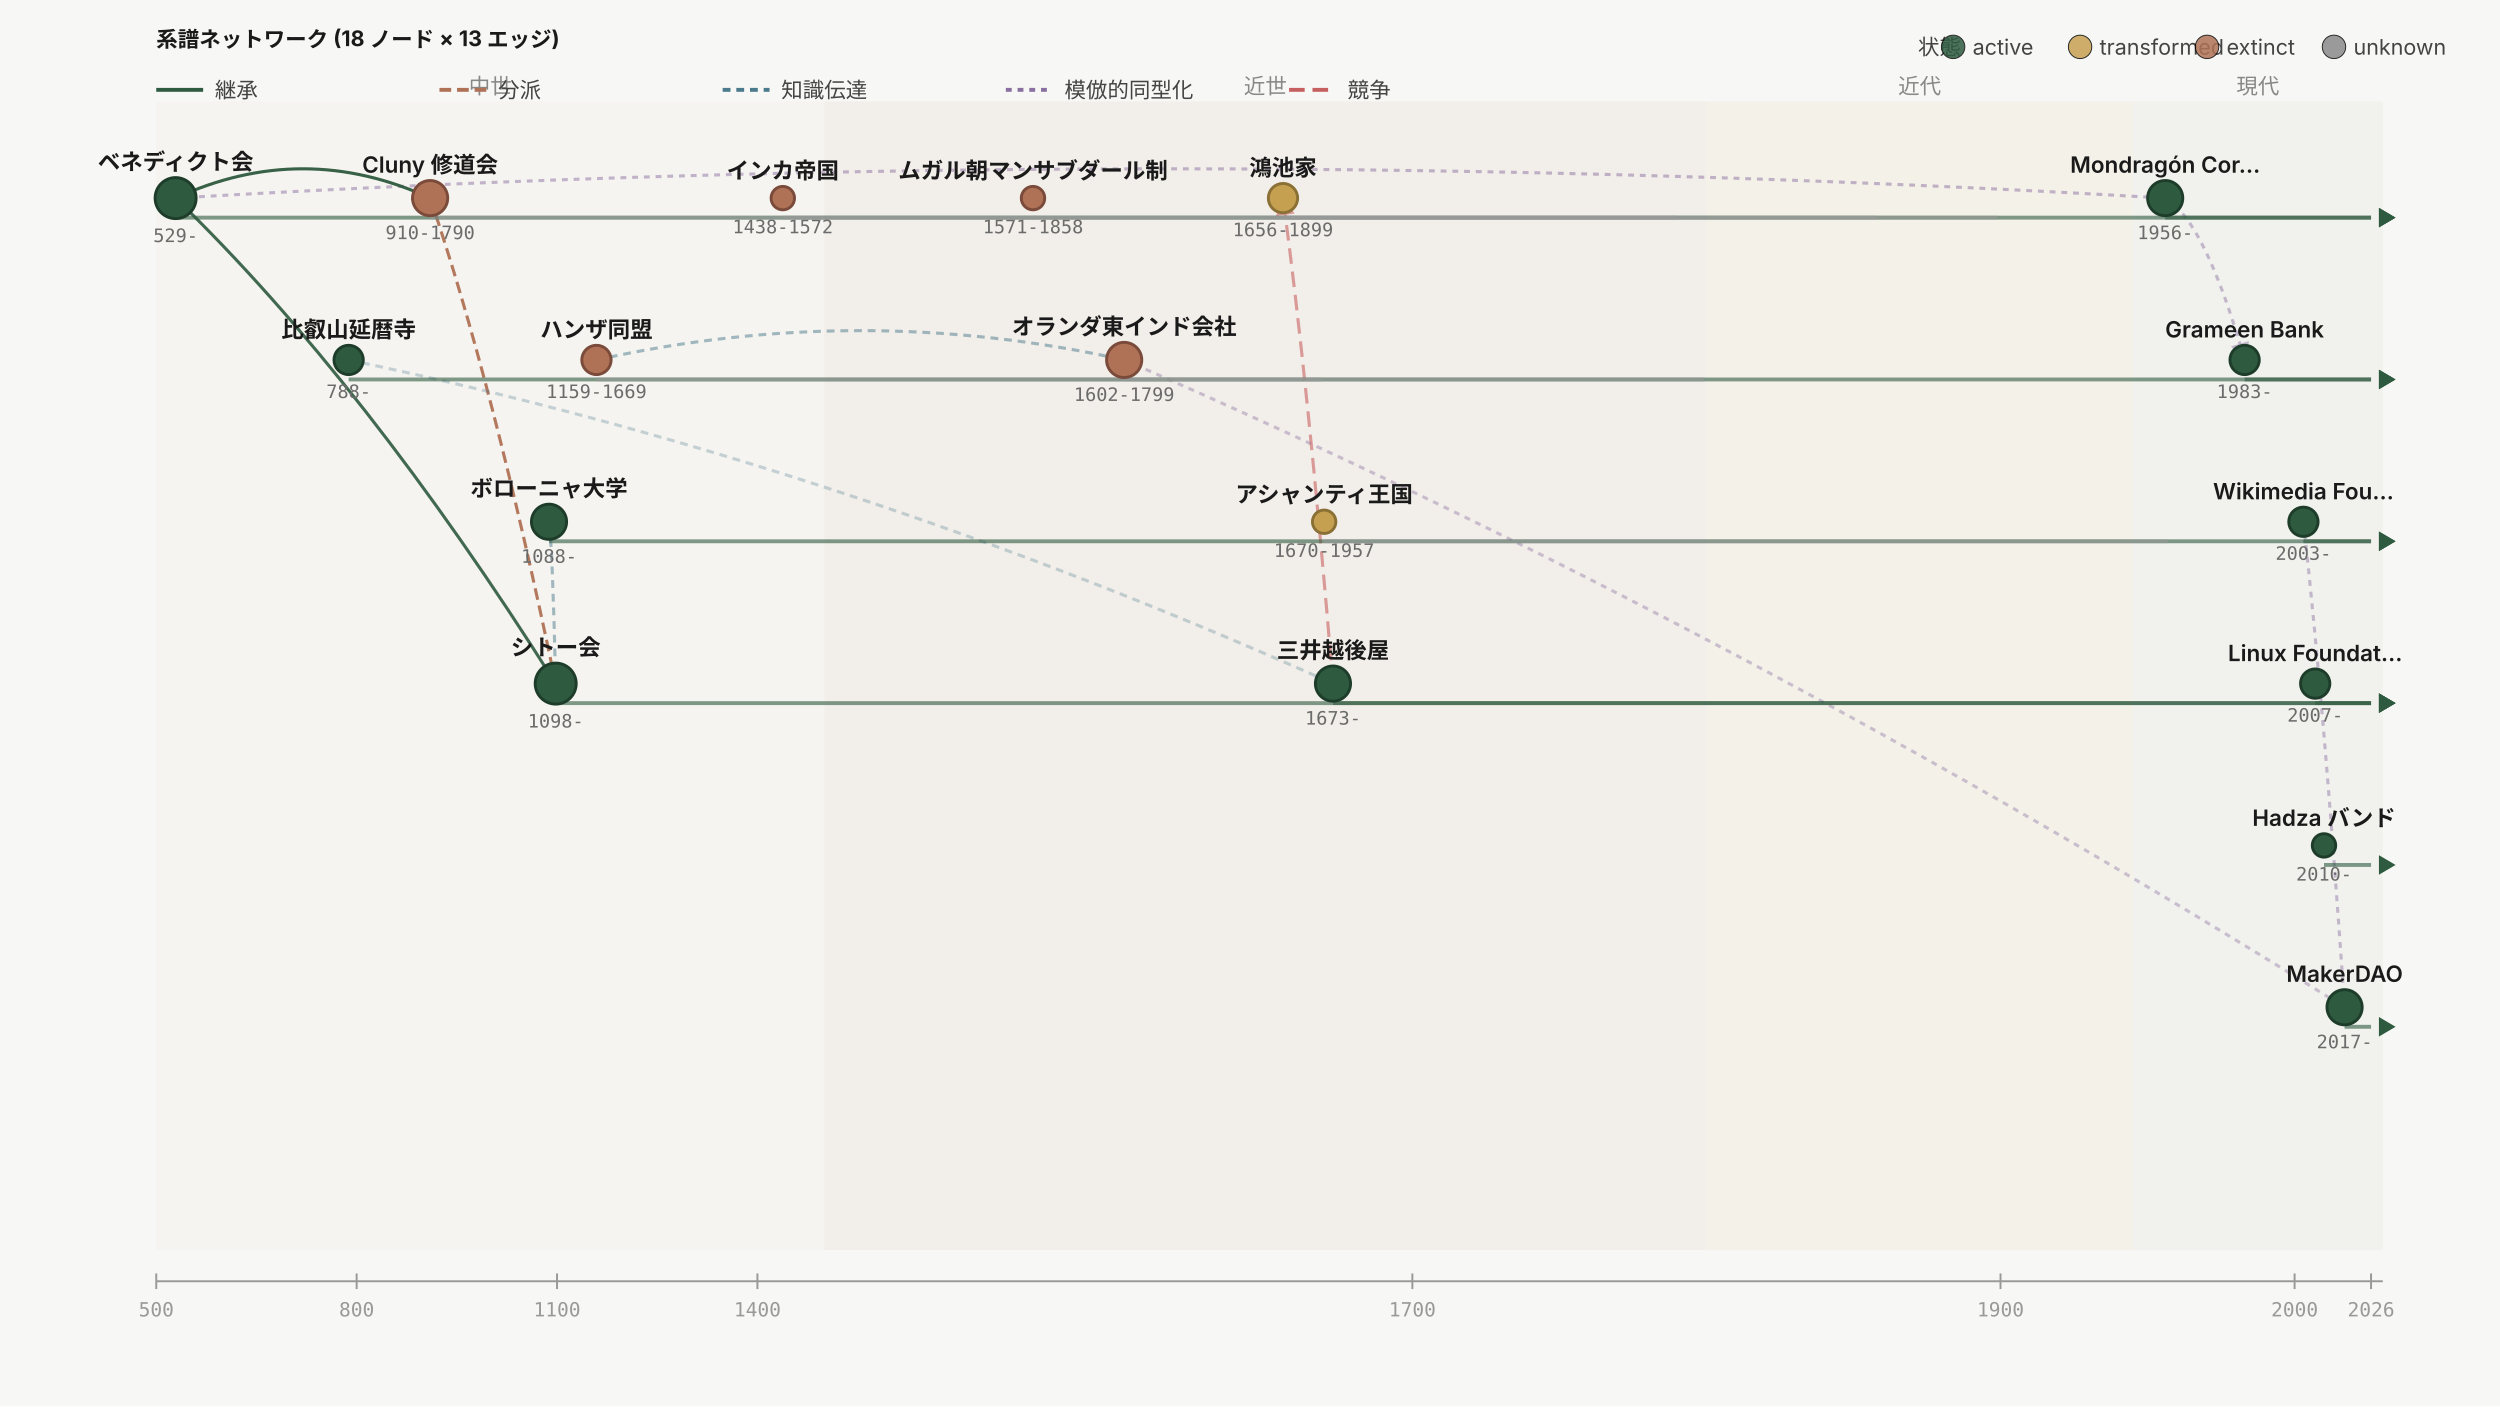
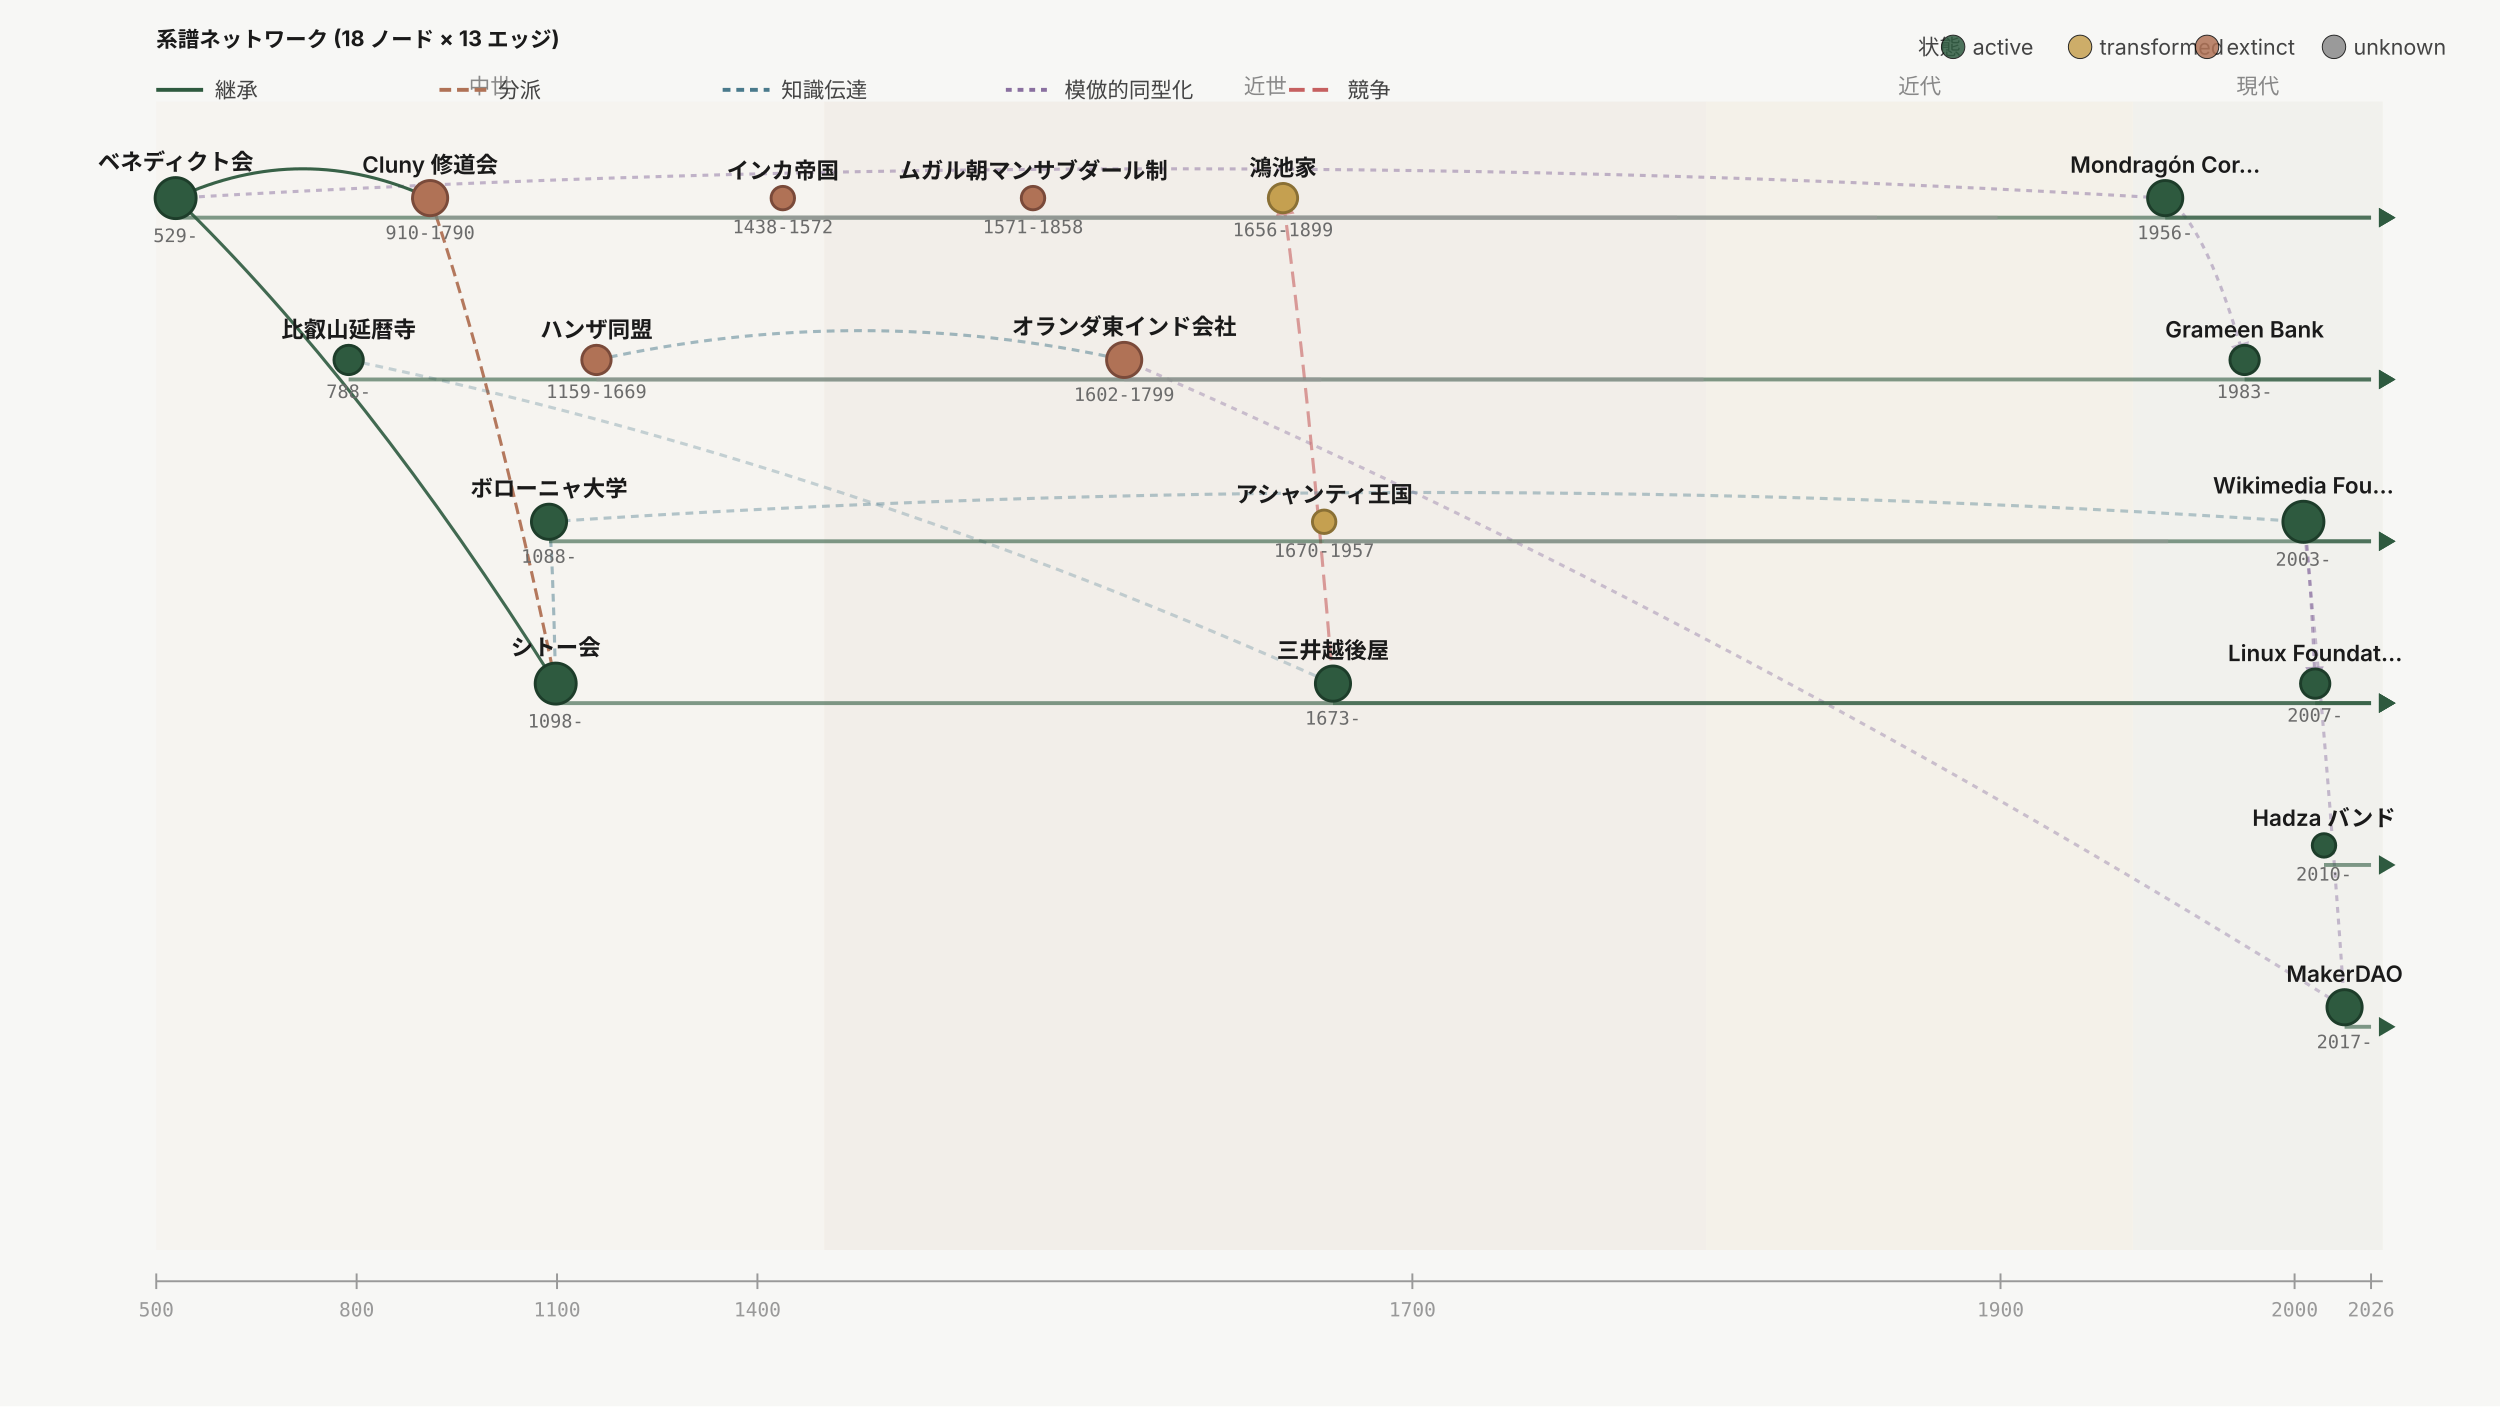
<svg xmlns="http://www.w3.org/2000/svg" viewBox="0 0 1280 720" font-family="-apple-system,system-ui,sans-serif">
  <style>
text { font-size: 11px; }
.node-label { font-size: 11.5px; font-weight: 600; fill: #1a1a1a; }
.node-date { font-size: 9.5px; fill: #6b6b6b; font-family: monospace; }
.year-tick { font-size: 10px; fill: #999; font-family: monospace; }
.edge-label { font-size: 9px; fill: #555; }
@media (prefers-color-scheme: dark) {
  .bg { fill: #121212; }
  .node-label { fill: #e0e0e0; }
  .node-date { fill: #aaa; }
  .year-tick { fill: #777; }
  .edge-label { fill: #999; }
}
</style>
  <rect class="bg" width="1280" height="720" fill="#f7f7f5" />
  <rect class="bg" width="1280" height="720" fill="url(#bg-pattern)" opacity="0.05" />
  <line x1="80" y1="656" x2="1220" y2="656" stroke="#999" stroke-width="1" />
  <line x1="80.0" y1="652" x2="80.0" y2="660" stroke="#999" stroke-width="1" />
  <text class="year-tick" x="80.0" y="674" text-anchor="middle">500</text>
  <line x1="182.6" y1="652" x2="182.6" y2="660" stroke="#999" stroke-width="1" />
  <text class="year-tick" x="182.6" y="674" text-anchor="middle">800</text>
  <line x1="285.2" y1="652" x2="285.2" y2="660" stroke="#999" stroke-width="1" />
  <text class="year-tick" x="285.2" y="674" text-anchor="middle">1100</text>
  <line x1="387.8" y1="652" x2="387.8" y2="660" stroke="#999" stroke-width="1" />
  <text class="year-tick" x="387.8" y="674" text-anchor="middle">1400</text>
  <line x1="723.132" y1="652" x2="723.132" y2="660" stroke="#999" stroke-width="1" />
  <text class="year-tick" x="723.132" y="674" text-anchor="middle">1700</text>
  <line x1="1024.264" y1="652" x2="1024.264" y2="660" stroke="#999" stroke-width="1" />
  <text class="year-tick" x="1024.264" y="674" text-anchor="middle">1900</text>
  <line x1="1174.83" y1="652" x2="1174.83" y2="660" stroke="#999" stroke-width="1" />
  <text class="year-tick" x="1174.83" y="674" text-anchor="middle">2000</text>
  <line x1="1213.977" y1="652" x2="1213.977" y2="660" stroke="#999" stroke-width="1" />
  <text class="year-tick" x="1213.977" y="674" text-anchor="middle">2026</text>
  <rect x="80.0" y="52" width="342.0" height="588" fill="#f5efe8" opacity="0.4" />
  <text x="251.0" y="48" text-anchor="middle" font-size="11" fill="#888">中世</text>
  <rect x="422.0" y="52" width="451.698" height="588" fill="#ebe1d6" opacity="0.4" />
  <text x="647.849" y="48" text-anchor="middle" font-size="11" fill="#888">近世</text>
  <rect x="873.698" y="52" width="218.321" height="588" fill="#f0e8d8" opacity="0.4" />
  <text x="982.858" y="48" text-anchor="middle" font-size="11" fill="#888">近代</text>
  <rect x="1092.019" y="52" width="127.981" height="588" fill="#e8e8e0" opacity="0.4" />
  <text x="1156.009" y="48" text-anchor="middle" font-size="11" fill="#888">現代</text>
  <path d="M 305.378 184.286 Q 440.478 154.286 575.577 184.286" stroke="#4a7a8c" stroke-width="1.6" fill="none" opacity="0.50" stroke-dasharray="4 3" marker-end="url(#arrow-knowledge_transfer)" />
  <path d="M 575.577 184.286 Q 888.002 320.0 1200.426 515.714" stroke="#8a70a0" stroke-width="1.6" fill="none" opacity="0.40" stroke-dasharray="3 3" marker-end="url(#arrow-mimetic_isomorphism)" />
  <path d="M 89.918 101.429 Q 599.25 71.429 1108.581 101.429" stroke="#8a70a0" stroke-width="1.6" fill="none" opacity="0.50" stroke-dasharray="3 3" marker-end="url(#arrow-mimetic_isomorphism)" />
  <path d="M 682.479 350.0 Q 669.681 195.714 656.883 101.429" stroke="#c66060" stroke-width="1.6" fill="none" opacity="0.60" stroke-dasharray="8 4" marker-end="url(#arrow-competition)" />
  <path d="M 1179.347 267.143 Q 1189.887 361.429 1200.426 515.714" stroke="#8a70a0" stroke-width="1.6" fill="none" opacity="0.45" stroke-dasharray="3 3" marker-end="url(#arrow-mimetic_isomorphism)" />
  <path d="M 89.918 101.429 Q 155.069 71.429 220.22 101.429" stroke="#2e5a3f" stroke-width="1.6" fill="none" opacity="0.95" stroke-dasharray="" marker-end="url(#arrow-succession)" />
  <path d="M 220.22 101.429 Q 252.368 195.714 284.516 350.0" stroke="#b07256" stroke-width="1.6" fill="none" opacity="0.95" stroke-dasharray="6 3" marker-end="url(#arrow-schism)" />
  <path d="M 89.918 101.429 Q 187.217 195.714 284.516 350.0" stroke="#2e5a3f" stroke-width="1.6" fill="none" opacity="0.90" stroke-dasharray="" marker-end="url(#arrow-succession)" />
  <path d="M 284.516 350.0 Q 282.806 278.571 281.096 267.143" stroke="#4a7a8c" stroke-width="1.6" fill="none" opacity="0.50" stroke-dasharray="4 3" marker-end="url(#arrow-knowledge_transfer)" />
+   <path d="M 1179.347 267.143 Q 1182.358 278.571 1185.37 350.0" stroke="#8a70a0" stroke-width="1.6" fill="none" opacity="0.60" stroke-dasharray="3 3" marker-end="url(#arrow-mimetic_isomorphism)" />
  <path d="M 1108.581 101.429 Q 1128.908 112.857 1149.234 184.286" stroke="#8a70a0" stroke-width="1.6" fill="none" opacity="0.45" stroke-dasharray="3 3" marker-end="url(#arrow-mimetic_isomorphism)" />
  <path d="M 178.496 184.286 Q 430.488 237.143 682.479 350.0" stroke="#4a7a8c" stroke-width="1.6" fill="none" opacity="0.30" stroke-dasharray="4 3" marker-end="url(#arrow-knowledge_transfer)" />
+   <path d="M 281.096 267.143 Q 730.222 237.143 1179.347 267.143" stroke="#4a7a8c" stroke-width="1.6" fill="none" opacity="0.40" stroke-dasharray="4 3" marker-end="url(#arrow-knowledge_transfer)" />
  <defs>
    <marker id="arrow-succession" viewBox="0 0 10 10" refX="9" refY="5" markerWidth="6" markerHeight="6" orient="auto">
      <path d="M 0 0 L 10 5 L 0 10 z" fill="#2e5a3f" />
    </marker>
    <marker id="arrow-schism" viewBox="0 0 10 10" refX="9" refY="5" markerWidth="6" markerHeight="6" orient="auto">
      <path d="M 0 0 L 10 5 L 0 10 z" fill="#b07256" />
    </marker>
    <marker id="arrow-knowledge_transfer" viewBox="0 0 10 10" refX="9" refY="5" markerWidth="6" markerHeight="6" orient="auto">
      <path d="M 0 0 L 10 5 L 0 10 z" fill="#4a7a8c" />
    </marker>
    <marker id="arrow-mimetic_isomorphism" viewBox="0 0 10 10" refX="9" refY="5" markerWidth="6" markerHeight="6" orient="auto">
      <path d="M 0 0 L 10 5 L 0 10 z" fill="#8a70a0" />
    </marker>
    <marker id="arrow-competition" viewBox="0 0 10 10" refX="9" refY="5" markerWidth="6" markerHeight="6" orient="auto">
      <path d="M 0 0 L 10 5 L 0 10 z" fill="#c66060" />
    </marker>
    <marker id="arrow-merger" viewBox="0 0 10 10" refX="9" refY="5" markerWidth="6" markerHeight="6" orient="auto">
      <path d="M 0 0 L 10 5 L 0 10 z" fill="#5a8a4a" />
    </marker>
  </defs>
  <line x1="89.918" y1="111.429" x2="1213.977" y2="111.429" stroke="#2e5a3f" stroke-width="2" opacity="0.6" />
  <text x="1216.977" y="115.429" font-size="10" fill="#2e5a3f">▶</text>
  <circle cx="89.918" cy="101.429" r="10.5" fill="#2e5a3f" stroke="#1d3d2a" stroke-width="1.5" />
  <text class="node-label" x="89.918" y="86.929" text-anchor="middle">ベネディクト会</text>
  <text class="node-date" x="89.918" y="123.929" text-anchor="middle">529-</text>
  <line x1="178.496" y1="194.286" x2="1213.977" y2="194.286" stroke="#2e5a3f" stroke-width="2" opacity="0.6" />
  <text x="1216.977" y="198.286" font-size="10" fill="#2e5a3f">▶</text>
  <circle cx="178.496" cy="184.286" r="7.5" fill="#2e5a3f" stroke="#1d3d2a" stroke-width="1.5" />
  <text class="node-label" x="178.496" y="172.786" text-anchor="middle">比叡山延暦寺</text>
  <text class="node-date" x="178.496" y="203.786" text-anchor="middle">788-</text>
  <line x1="220.22" y1="111.429" x2="858.642" y2="111.429" stroke="#999" stroke-width="2" opacity="0.5" />
  <circle cx="220.22" cy="101.429" r="9.0" fill="#b07256" stroke="#7a4a3a" stroke-width="1.5" />
  <text class="node-label" x="220.22" y="88.429" text-anchor="middle">Cluny 修道会</text>
  <text class="node-date" x="220.22" y="122.429" text-anchor="middle">910-1790</text>
  <line x1="281.096" y1="277.143" x2="1213.977" y2="277.143" stroke="#2e5a3f" stroke-width="2" opacity="0.6" />
  <text x="1216.977" y="281.143" font-size="10" fill="#2e5a3f">▶</text>
  <circle cx="281.096" cy="267.143" r="9.0" fill="#2e5a3f" stroke="#1d3d2a" stroke-width="1.5" />
  <text class="node-label" x="281.096" y="254.143" text-anchor="middle">ボローニャ大学</text>
  <text class="node-date" x="281.096" y="288.143" text-anchor="middle">1088-</text>
  <line x1="284.516" y1="360.0" x2="1213.977" y2="360.0" stroke="#2e5a3f" stroke-width="2" opacity="0.6" />
  <text x="1216.977" y="364.0" font-size="10" fill="#2e5a3f">▶</text>
  <circle cx="284.516" cy="350.0" r="10.5" fill="#2e5a3f" stroke="#1d3d2a" stroke-width="1.5" />
  <text class="node-label" x="284.516" y="335.5" text-anchor="middle">シトー会</text>
  <text class="node-date" x="284.516" y="372.5" text-anchor="middle">1098-</text>
  <line x1="305.378" y1="194.286" x2="676.457" y2="194.286" stroke="#999" stroke-width="2" opacity="0.5" />
  <circle cx="305.378" cy="184.286" r="7.5" fill="#b07256" stroke="#7a4a3a" stroke-width="1.5" />
  <text class="node-label" x="305.378" y="172.786" text-anchor="middle">ハンザ同盟</text>
  <text class="node-date" x="305.378" y="203.786" text-anchor="middle">1159-1669</text>
  <line x1="400.796" y1="111.429" x2="530.408" y2="111.429" stroke="#999" stroke-width="2" opacity="0.5" />
  <circle cx="400.796" cy="101.429" r="6.0" fill="#b07256" stroke="#7a4a3a" stroke-width="1.5" />
  <text class="node-label" x="400.796" y="91.429" text-anchor="middle">インカ帝国</text>
  <text class="node-date" x="400.796" y="119.429" text-anchor="middle">1438-1572</text>
  <line x1="528.902" y1="111.429" x2="961.026" y2="111.429" stroke="#999" stroke-width="2" opacity="0.5" />
  <circle cx="528.902" cy="101.429" r="6.0" fill="#b07256" stroke="#7a4a3a" stroke-width="1.5" />
  <text class="node-label" x="528.902" y="91.429" text-anchor="middle">ムガル朝マンサブダール制</text>
  <text class="node-date" x="528.902" y="119.429" text-anchor="middle">1571-1858</text>
  <line x1="575.577" y1="194.286" x2="872.192" y2="194.286" stroke="#999" stroke-width="2" opacity="0.5" />
  <circle cx="575.577" cy="184.286" r="9.0" fill="#b07256" stroke="#7a4a3a" stroke-width="1.5" />
  <text class="node-label" x="575.577" y="171.286" text-anchor="middle">オランダ東インド会社</text>
  <text class="node-date" x="575.577" y="205.286" text-anchor="middle">1602-1799</text>
  <line x1="656.883" y1="111.429" x2="1022.758" y2="111.429" stroke="#999" stroke-width="2" opacity="0.5" />
  <circle cx="656.883" cy="101.429" r="7.5" fill="#c5a050" stroke="#8a7035" stroke-width="1.5" />
  <text class="node-label" x="656.883" y="89.929" text-anchor="middle">鴻池家</text>
  <text class="node-date" x="656.883" y="120.929" text-anchor="middle">1656-1899</text>
  <line x1="677.962" y1="277.143" x2="1110.087" y2="277.143" stroke="#999" stroke-width="2" opacity="0.5" />
  <circle cx="677.962" cy="267.143" r="6.0" fill="#c5a050" stroke="#8a7035" stroke-width="1.5" />
  <text class="node-label" x="677.962" y="257.143" text-anchor="middle">アシャンティ王国</text>
  <text class="node-date" x="677.962" y="285.143" text-anchor="middle">1670-1957</text>
  <line x1="682.479" y1="360.0" x2="1213.977" y2="360.0" stroke="#2e5a3f" stroke-width="2" opacity="0.6" />
  <text x="1216.977" y="364.0" font-size="10" fill="#2e5a3f">▶</text>
  <circle cx="682.479" cy="350.0" r="9.0" fill="#2e5a3f" stroke="#1d3d2a" stroke-width="1.5" />
  <text class="node-label" x="682.479" y="337.0" text-anchor="middle">三井越後屋</text>
  <text class="node-date" x="682.479" y="371.0" text-anchor="middle">1673-</text>
  <line x1="1108.581" y1="111.429" x2="1213.977" y2="111.429" stroke="#2e5a3f" stroke-width="2" opacity="0.6" />
  <text x="1216.977" y="115.429" font-size="10" fill="#2e5a3f">▶</text>
  <circle cx="1108.581" cy="101.429" r="9.0" fill="#2e5a3f" stroke="#1d3d2a" stroke-width="1.5" />
  <text class="node-label" x="1108.581" y="88.429" text-anchor="middle">Mondragón Cor…</text>
  <text class="node-date" x="1108.581" y="122.429" text-anchor="middle">1956-</text>
  <line x1="1149.234" y1="194.286" x2="1213.977" y2="194.286" stroke="#2e5a3f" stroke-width="2" opacity="0.6" />
  <text x="1216.977" y="198.286" font-size="10" fill="#2e5a3f">▶</text>
  <circle cx="1149.234" cy="184.286" r="7.5" fill="#2e5a3f" stroke="#1d3d2a" stroke-width="1.5" />
  <text class="node-label" x="1149.234" y="172.786" text-anchor="middle">Grameen Bank</text>
  <text class="node-date" x="1149.234" y="203.786" text-anchor="middle">1983-</text>
  <line x1="1179.347" y1="277.143" x2="1213.977" y2="277.143" stroke="#2e5a3f" stroke-width="2" opacity="0.6" />
  <text x="1216.977" y="281.143" font-size="10" fill="#2e5a3f">▶</text>
-   <circle cx="1179.347" cy="267.143" r="7.5" fill="#2e5a3f" stroke="#1d3d2a" stroke-width="1.5" />
-   <text class="node-label" x="1179.347" y="255.643" text-anchor="middle">Wikimedia Fou…</text>
-   <text class="node-date" x="1179.347" y="286.643" text-anchor="middle">2003-</text>
+   <circle cx="1179.347" cy="267.143" r="10.5" fill="#2e5a3f" stroke="#1d3d2a" stroke-width="1.5" />
+   <text class="node-label" x="1179.347" y="252.643" text-anchor="middle">Wikimedia Fou…</text>
+   <text class="node-date" x="1179.347" y="289.643" text-anchor="middle">2003-</text>
  <line x1="1185.37" y1="360.0" x2="1213.977" y2="360.0" stroke="#2e5a3f" stroke-width="2" opacity="0.6" />
  <text x="1216.977" y="364.0" font-size="10" fill="#2e5a3f">▶</text>
  <circle cx="1185.37" cy="350.0" r="7.5" fill="#2e5a3f" stroke="#1d3d2a" stroke-width="1.5" />
  <text class="node-label" x="1185.37" y="338.5" text-anchor="middle">Linux Foundat…</text>
  <text class="node-date" x="1185.37" y="369.5" text-anchor="middle">2007-</text>
  <line x1="1189.887" y1="442.857" x2="1213.977" y2="442.857" stroke="#2e5a3f" stroke-width="2" opacity="0.6" />
  <text x="1216.977" y="446.857" font-size="10" fill="#2e5a3f">▶</text>
  <circle cx="1189.887" cy="432.857" r="6.0" fill="#2e5a3f" stroke="#1d3d2a" stroke-width="1.5" />
  <text class="node-label" x="1189.887" y="422.857" text-anchor="middle">Hadza バンド</text>
  <text class="node-date" x="1189.887" y="450.857" text-anchor="middle">2010-</text>
  <line x1="1200.426" y1="525.714" x2="1213.977" y2="525.714" stroke="#2e5a3f" stroke-width="2" opacity="0.6" />
  <text x="1216.977" y="529.714" font-size="10" fill="#2e5a3f">▶</text>
  <circle cx="1200.426" cy="515.714" r="9.0" fill="#2e5a3f" stroke="#1d3d2a" stroke-width="1.5" />
  <text class="node-label" x="1200.426" y="502.714" text-anchor="middle">MakerDAO</text>
  <text class="node-date" x="1200.426" y="536.714" text-anchor="middle">2017-</text>
  <text x="80" y="24" font-size="13" font-weight="700" fill="#1a1a1a">系譜ネットワーク (18 ノード × 13 エッジ)</text>
  <line x1="80" y1="46" x2="104" y2="46" stroke="#2e5a3f" stroke-width="2" stroke-dasharray="" />
  <text x="110" y="50" font-size="10.5" fill="#444">継承</text>
  <line x1="225" y1="46" x2="249" y2="46" stroke="#b07256" stroke-width="2" stroke-dasharray="6 3" />
  <text x="255" y="50" font-size="10.5" fill="#444">分派</text>
  <line x1="370" y1="46" x2="394" y2="46" stroke="#4a7a8c" stroke-width="2" stroke-dasharray="4 3" />
  <text x="400" y="50" font-size="10.5" fill="#444">知識伝達</text>
  <line x1="515" y1="46" x2="539" y2="46" stroke="#8a70a0" stroke-width="2" stroke-dasharray="3 3" />
  <text x="545" y="50" font-size="10.5" fill="#444">模倣的同型化</text>
  <line x1="660" y1="46" x2="684" y2="46" stroke="#c66060" stroke-width="2" stroke-dasharray="8 4" />
  <text x="690" y="50" font-size="10.5" fill="#444">競争</text>
  <text x="982" y="28" font-size="10.5" fill="#444">状態</text>
  <circle cx="1000" cy="24" r="6" fill="#2e5a3f" stroke="#000" stroke-width="0.5" opacity="0.85" />
  <text x="1010" y="28" font-size="9.5" fill="#444">active</text>
  <circle cx="1065" cy="24" r="6" fill="#c5a050" stroke="#000" stroke-width="0.5" opacity="0.85" />
  <text x="1075" y="28" font-size="9.5" fill="#444">transformed</text>
  <circle cx="1130" cy="24" r="6" fill="#b07256" stroke="#000" stroke-width="0.5" opacity="0.85" />
  <text x="1140" y="28" font-size="9.5" fill="#444">extinct</text>
  <circle cx="1195" cy="24" r="6" fill="#8a8a8a" stroke="#000" stroke-width="0.5" opacity="0.85" />
  <text x="1205" y="28" font-size="9.5" fill="#444">unknown</text>
</svg>
